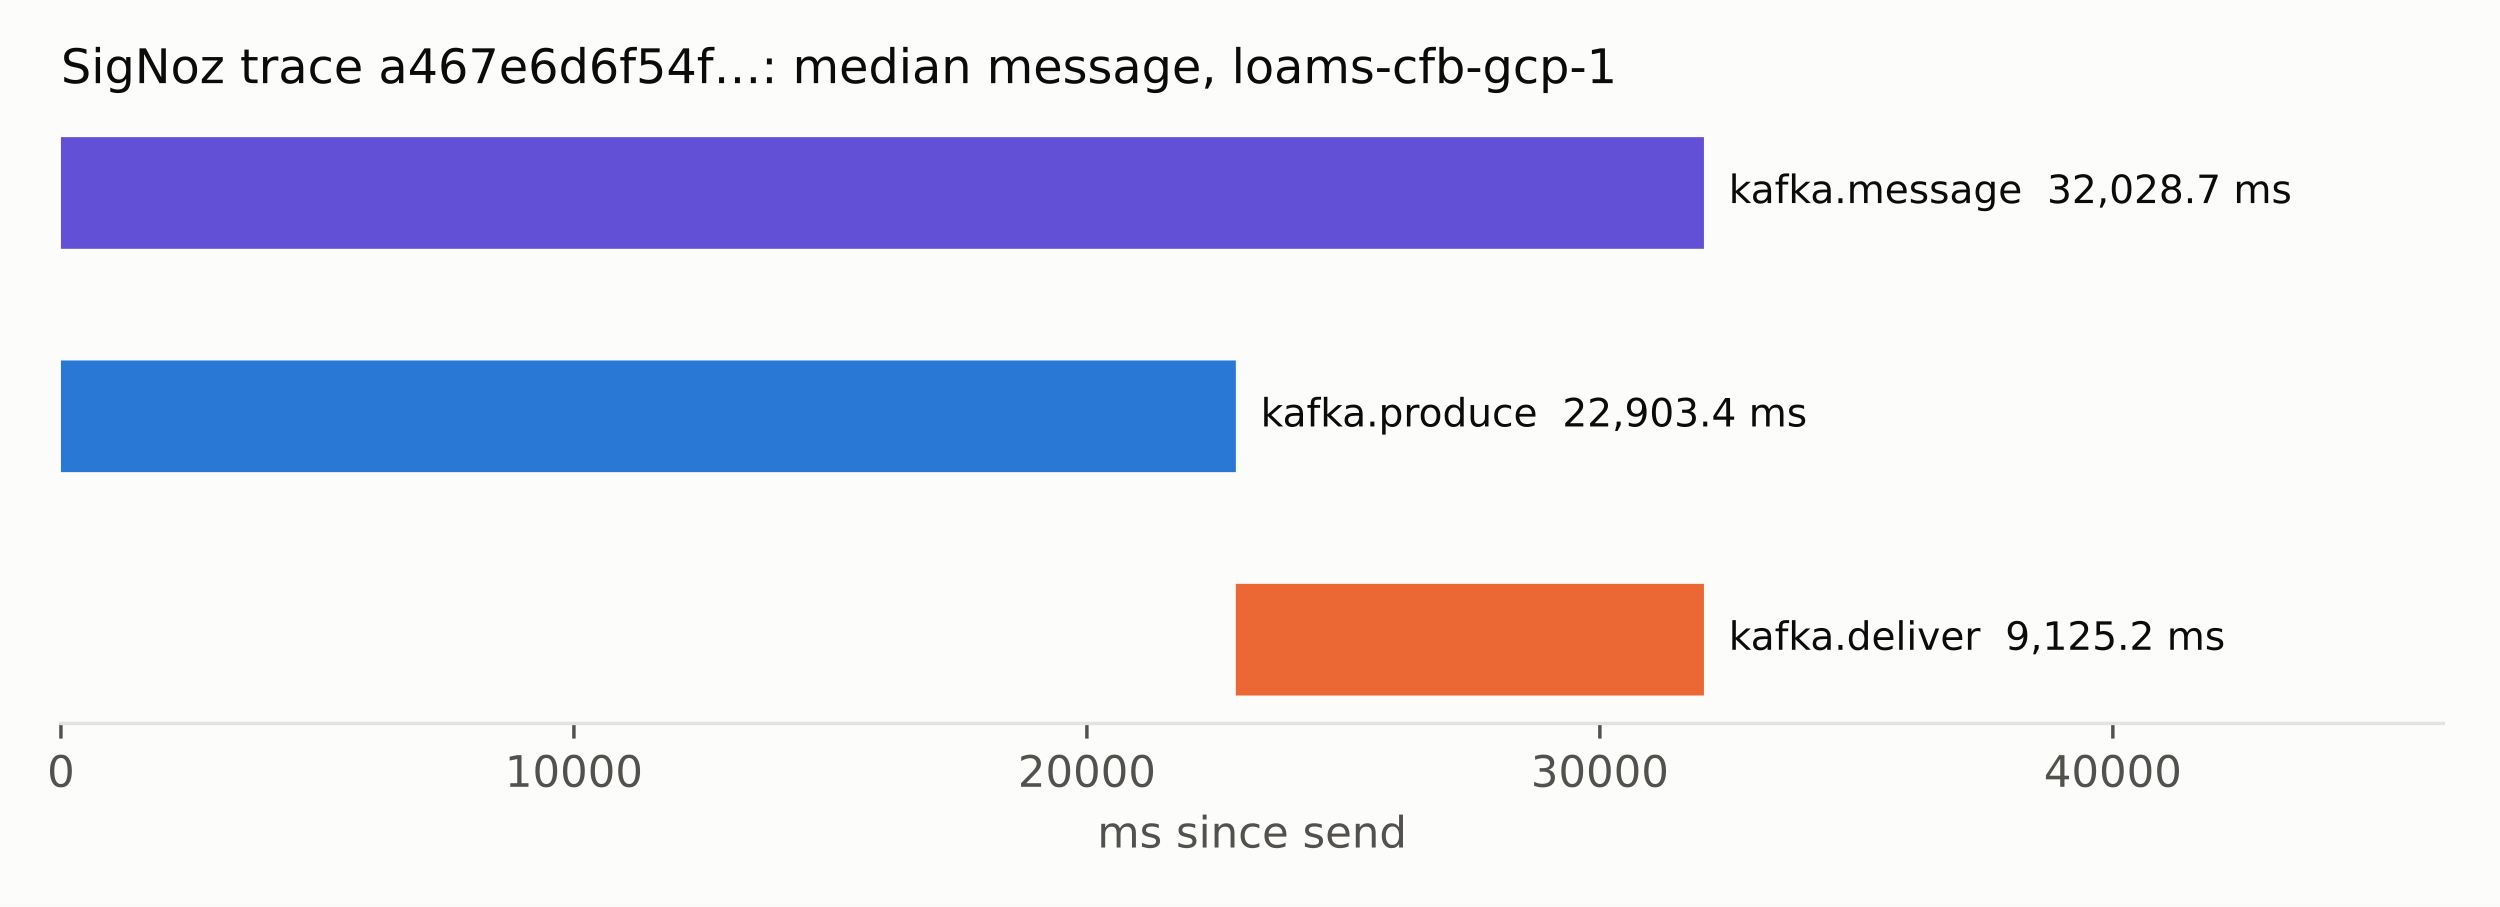
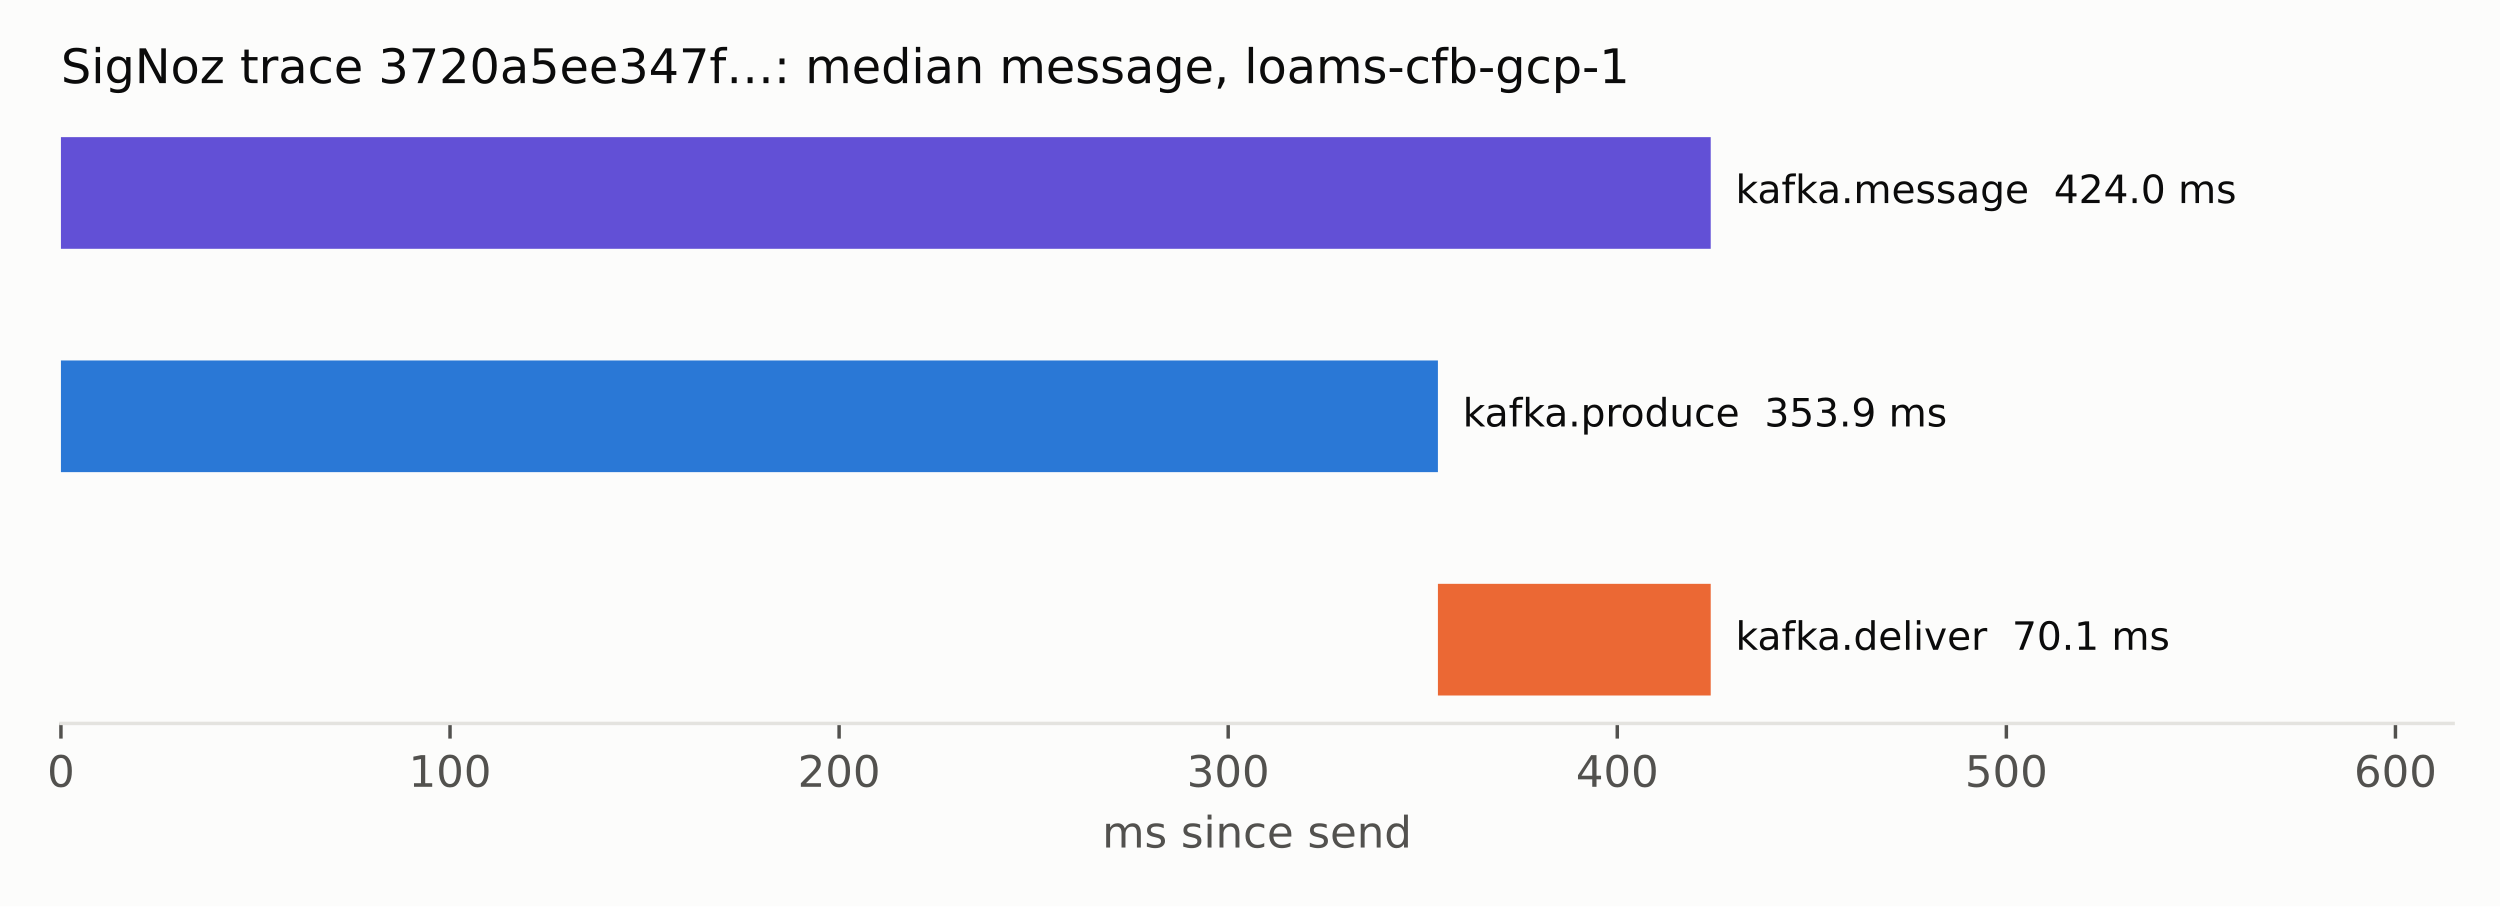
<svg xmlns="http://www.w3.org/2000/svg" xmlns:xlink="http://www.w3.org/1999/xlink" width="576pt" height="208.8pt" viewBox="0 0 576 208.8" version="1.1">
  <defs>
    <style type="text/css">*{stroke-linejoin: round; stroke-linecap: butt}</style>
  </defs>
  <g id="figure_1">
    <g id="patch_1">
      <path d="M 0 208.8  L 576 208.8  L 576 0  L 0 0  z " style="fill: #fcfcfb" />
    </g>
    <g id="axes_1">
      <g id="patch_2">
-         <path d="M 14.04 166.678  L 562.933 166.678  L 562.933 25.157  L 14.04 25.157  z " style="fill: #fcfcfb" />
+         <path d="M 14.04 166.678  L 565.2 166.678  L 565.2 25.157  L 14.04 25.157  z " style="fill: #fcfcfb" />
      </g>
      <g id="patch_3">
-         <path d="M 14.04 31.59  L 392.587 31.59  L 392.587 57.321  L 14.04 57.321  z " clip-path="url(#p94de2d5b02)" style="fill: #6250d6" />
+         <path d="M 14.04 31.59  L 394.15 31.59  L 394.15 57.321  L 14.04 57.321  z " clip-path="url(#p62d4d01c82)" style="fill: #6250d6" />
      </g>
      <g id="patch_4">
-         <path d="M 14.04 83.052  L 284.736 83.052  L 284.736 108.783  L 14.04 108.783  z " clip-path="url(#p94de2d5b02)" style="fill: #2a78d6" />
+         <path d="M 14.04 83.052  L 331.296 83.052  L 331.296 108.783  L 14.04 108.783  z " clip-path="url(#p62d4d01c82)" style="fill: #2a78d6" />
      </g>
      <g id="patch_5">
-         <path d="M 284.736 134.514  L 392.587 134.514  L 392.587 160.245  L 284.736 160.245  z " clip-path="url(#p94de2d5b02)" style="fill: #eb6834" />
+         <path d="M 331.296 134.514  L 394.15 134.514  L 394.15 160.245  L 331.296 160.245  z " clip-path="url(#p62d4d01c82)" style="fill: #eb6834" />
      </g>
      <g id="matplotlib.axis_1">
        <g id="xtick_1">
          <g id="line2d_1">
            <defs>
-               <path id="m3f6b3f7121" d="M 0 0  L 0 3.5  " style="stroke: #52514e; stroke-width: 0.8" />
+               <path id="m4b39ed4bb8" d="M 0 0  L 0 3.5  " style="stroke: #52514e; stroke-width: 0.8" />
            </defs>
            <g>
-               <use xlink:href="#m3f6b3f7121" x="14.04" y="166.678" style="fill: #52514e; stroke: #52514e; stroke-width: 0.8" />
+               <use xlink:href="#m4b39ed4bb8" x="14.04" y="166.678" style="fill: #52514e; stroke: #52514e; stroke-width: 0.8" />
            </g>
          </g>
          <g id="text_1">
            <g style="fill: #52514e" transform="translate(10.85875 181.2753) scale(0.1 -0.1)">
              <defs>
                <path id="DejaVuSans-13" d="M 2034 4250  Q 1547 4250 1301 3770  Q 1056 3291 1056 2328  Q 1056 1369 1301 889  Q 1547 409 2034 409  Q 2525 409 2770 889  Q 3016 1369 3016 2328  Q 3016 3291 2770 3770  Q 2525 4250 2034 4250  z M 2034 4750  Q 2819 4750 3233 4129  Q 3647 3509 3647 2328  Q 3647 1150 3233 529  Q 2819 -91 2034 -91  Q 1250 -91 836 529  Q 422 1150 422 2328  Q 422 3509 836 4129  Q 1250 4750 2034 4750  z " transform="scale(0.015625)" />
              </defs>
              <use xlink:href="#DejaVuSans-13" />
            </g>
          </g>
        </g>
        <g id="xtick_2">
          <g id="line2d_2">
            <g>
-               <use xlink:href="#m3f6b3f7121" x="132.23" y="166.678" style="fill: #52514e; stroke: #52514e; stroke-width: 0.8" />
+               <use xlink:href="#m4b39ed4bb8" x="103.685" y="166.678" style="fill: #52514e; stroke: #52514e; stroke-width: 0.8" />
            </g>
          </g>
          <g id="text_2">
-             <g style="fill: #52514e" transform="translate(116.3238 181.2753) scale(0.1 -0.1)">
+             <g style="fill: #52514e" transform="translate(94.1414 181.2753) scale(0.1 -0.1)">
              <defs>
                <path id="DejaVuSans-14" d="M 794 531  L 1825 531  L 1825 4091  L 703 3866  L 703 4441  L 1819 4666  L 2450 4666  L 2450 531  L 3481 531  L 3481 0  L 794 0  L 794 531  z " transform="scale(0.015625)" />
              </defs>
              <use xlink:href="#DejaVuSans-14" />
              <use xlink:href="#DejaVuSans-13" transform="translate(63.625 0)" />
              <use xlink:href="#DejaVuSans-13" transform="translate(127.25 0)" />
-               <use xlink:href="#DejaVuSans-13" transform="translate(190.875 0)" />
-               <use xlink:href="#DejaVuSans-13" transform="translate(254.5 0)" />
            </g>
          </g>
        </g>
        <g id="xtick_3">
          <g id="line2d_3">
            <g>
-               <use xlink:href="#m3f6b3f7121" x="250.42" y="166.678" style="fill: #52514e; stroke: #52514e; stroke-width: 0.8" />
+               <use xlink:href="#m4b39ed4bb8" x="193.33" y="166.678" style="fill: #52514e; stroke: #52514e; stroke-width: 0.8" />
            </g>
          </g>
          <g id="text_3">
-             <g style="fill: #52514e" transform="translate(234.5139 181.2753) scale(0.1 -0.1)">
+             <g style="fill: #52514e" transform="translate(183.7866 181.2753) scale(0.1 -0.1)">
              <defs>
                <path id="DejaVuSans-15" d="M 1228 531  L 3431 531  L 3431 0  L 469 0  L 469 531  Q 828 903 1448 1529  Q 2069 2156 2228 2338  Q 2531 2678 2651 2914  Q 2772 3150 2772 3378  Q 2772 3750 2511 3984  Q 2250 4219 1831 4219  Q 1534 4219 1204 4116  Q 875 4013 500 3803  L 500 4441  Q 881 4594 1212 4672  Q 1544 4750 1819 4750  Q 2544 4750 2975 4387  Q 3406 4025 3406 3419  Q 3406 3131 3298 2873  Q 3191 2616 2906 2266  Q 2828 2175 2409 1742  Q 1991 1309 1228 531  z " transform="scale(0.015625)" />
              </defs>
              <use xlink:href="#DejaVuSans-15" />
              <use xlink:href="#DejaVuSans-13" transform="translate(63.625 0)" />
              <use xlink:href="#DejaVuSans-13" transform="translate(127.25 0)" />
-               <use xlink:href="#DejaVuSans-13" transform="translate(190.875 0)" />
-               <use xlink:href="#DejaVuSans-13" transform="translate(254.5 0)" />
            </g>
          </g>
        </g>
        <g id="xtick_4">
          <g id="line2d_4">
            <g>
-               <use xlink:href="#m3f6b3f7121" x="368.61" y="166.678" style="fill: #52514e; stroke: #52514e; stroke-width: 0.8" />
+               <use xlink:href="#m4b39ed4bb8" x="282.975" y="166.678" style="fill: #52514e; stroke: #52514e; stroke-width: 0.8" />
            </g>
          </g>
          <g id="text_4">
-             <g style="fill: #52514e" transform="translate(352.7039 181.2753) scale(0.1 -0.1)">
+             <g style="fill: #52514e" transform="translate(273.4317 181.2753) scale(0.1 -0.1)">
              <defs>
                <path id="DejaVuSans-16" d="M 2597 2516  Q 3050 2419 3304 2112  Q 3559 1806 3559 1356  Q 3559 666 3084 287  Q 2609 -91 1734 -91  Q 1441 -91 1130 -33  Q 819 25 488 141  L 488 750  Q 750 597 1062 519  Q 1375 441 1716 441  Q 2309 441 2620 675  Q 2931 909 2931 1356  Q 2931 1769 2642 2001  Q 2353 2234 1838 2234  L 1294 2234  L 1294 2753  L 1863 2753  Q 2328 2753 2575 2939  Q 2822 3125 2822 3475  Q 2822 3834 2567 4026  Q 2313 4219 1838 4219  Q 1578 4219 1281 4162  Q 984 4106 628 3988  L 628 4550  Q 988 4650 1302 4700  Q 1616 4750 1894 4750  Q 2613 4750 3031 4423  Q 3450 4097 3450 3541  Q 3450 3153 3228 2886  Q 3006 2619 2597 2516  z " transform="scale(0.015625)" />
              </defs>
              <use xlink:href="#DejaVuSans-16" />
              <use xlink:href="#DejaVuSans-13" transform="translate(63.625 0)" />
              <use xlink:href="#DejaVuSans-13" transform="translate(127.25 0)" />
-               <use xlink:href="#DejaVuSans-13" transform="translate(190.875 0)" />
-               <use xlink:href="#DejaVuSans-13" transform="translate(254.5 0)" />
            </g>
          </g>
        </g>
        <g id="xtick_5">
          <g id="line2d_5">
            <g>
-               <use xlink:href="#m3f6b3f7121" x="486.8" y="166.678" style="fill: #52514e; stroke: #52514e; stroke-width: 0.8" />
+               <use xlink:href="#m4b39ed4bb8" x="372.621" y="166.678" style="fill: #52514e; stroke: #52514e; stroke-width: 0.8" />
            </g>
          </g>
          <g id="text_5">
-             <g style="fill: #52514e" transform="translate(470.894 181.2753) scale(0.1 -0.1)">
+             <g style="fill: #52514e" transform="translate(363.0769 181.2753) scale(0.1 -0.1)">
              <defs>
                <path id="DejaVuSans-17" d="M 2419 4116  L 825 1625  L 2419 1625  L 2419 4116  z M 2253 4666  L 3047 4666  L 3047 1625  L 3713 1625  L 3713 1100  L 3047 1100  L 3047 0  L 2419 0  L 2419 1100  L 313 1100  L 313 1709  L 2253 4666  z " transform="scale(0.015625)" />
              </defs>
              <use xlink:href="#DejaVuSans-17" />
              <use xlink:href="#DejaVuSans-13" transform="translate(63.625 0)" />
              <use xlink:href="#DejaVuSans-13" transform="translate(127.25 0)" />
-               <use xlink:href="#DejaVuSans-13" transform="translate(190.875 0)" />
-               <use xlink:href="#DejaVuSans-13" transform="translate(254.5 0)" />
-             </g>
-           </g>
-         </g>
-         <g id="text_6">
-           <g style="fill: #52514e" transform="translate(252.8208 195.2761) scale(0.1 -0.1)">
+             </g>
+           </g>
+         </g>
+         <g id="xtick_6">
+           <g id="line2d_6">
+             <g>
+               <use xlink:href="#m4b39ed4bb8" x="462.266" y="166.678" style="fill: #52514e; stroke: #52514e; stroke-width: 0.8" />
+             </g>
+           </g>
+           <g id="text_6">
+             <g style="fill: #52514e" transform="translate(452.722 181.2753) scale(0.1 -0.1)">
+               <defs>
+                 <path id="DejaVuSans-18" d="M 691 4666  L 3169 4666  L 3169 4134  L 1269 4134  L 1269 2991  Q 1406 3038 1543 3061  Q 1681 3084 1819 3084  Q 2600 3084 3056 2656  Q 3513 2228 3513 1497  Q 3513 744 3044 326  Q 2575 -91 1722 -91  Q 1428 -91 1123 -41  Q 819 9 494 109  L 494 744  Q 775 591 1075 516  Q 1375 441 1709 441  Q 2250 441 2565 725  Q 2881 1009 2881 1497  Q 2881 1984 2565 2268  Q 2250 2553 1709 2553  Q 1456 2553 1204 2497  Q 953 2441 691 2322  L 691 4666  z " transform="scale(0.015625)" />
+               </defs>
+               <use xlink:href="#DejaVuSans-18" />
+               <use xlink:href="#DejaVuSans-13" transform="translate(63.625 0)" />
+               <use xlink:href="#DejaVuSans-13" transform="translate(127.25 0)" />
+             </g>
+           </g>
+         </g>
+         <g id="xtick_7">
+           <g id="line2d_7">
+             <g>
+               <use xlink:href="#m4b39ed4bb8" x="551.911" y="166.678" style="fill: #52514e; stroke: #52514e; stroke-width: 0.8" />
+             </g>
+           </g>
+           <g id="text_7">
+             <g style="fill: #52514e" transform="translate(542.3672 181.2753) scale(0.1 -0.1)">
+               <defs>
+                 <path id="DejaVuSans-19" d="M 2113 2584  Q 1688 2584 1439 2293  Q 1191 2003 1191 1497  Q 1191 994 1439 701  Q 1688 409 2113 409  Q 2538 409 2786 701  Q 3034 994 3034 1497  Q 3034 2003 2786 2293  Q 2538 2584 2113 2584  z M 3366 4563  L 3366 3988  Q 3128 4100 2886 4159  Q 2644 4219 2406 4219  Q 1781 4219 1451 3797  Q 1122 3375 1075 2522  Q 1259 2794 1537 2939  Q 1816 3084 2150 3084  Q 2853 3084 3261 2657  Q 3669 2231 3669 1497  Q 3669 778 3244 343  Q 2819 -91 2113 -91  Q 1303 -91 875 529  Q 447 1150 447 2328  Q 447 3434 972 4092  Q 1497 4750 2381 4750  Q 2619 4750 2861 4703  Q 3103 4656 3366 4563  z " transform="scale(0.015625)" />
+               </defs>
+               <use xlink:href="#DejaVuSans-19" />
+               <use xlink:href="#DejaVuSans-13" transform="translate(63.625 0)" />
+               <use xlink:href="#DejaVuSans-13" transform="translate(127.25 0)" />
+             </g>
+           </g>
+         </g>
+         <g id="text_8">
+           <g style="fill: #52514e" transform="translate(253.9544 195.2761) scale(0.1 -0.1)">
            <defs>
              <path id="DejaVuSans-50" d="M 3328 2828  Q 3544 3216 3844 3400  Q 4144 3584 4550 3584  Q 5097 3584 5394 3201  Q 5691 2819 5691 2113  L 5691 0  L 5113 0  L 5113 2094  Q 5113 2597 4934 2840  Q 4756 3084 4391 3084  Q 3944 3084 3684 2787  Q 3425 2491 3425 1978  L 3425 0  L 2847 0  L 2847 2094  Q 2847 2600 2669 2842  Q 2491 3084 2119 3084  Q 1678 3084 1418 2786  Q 1159 2488 1159 1978  L 1159 0  L 581 0  L 581 3500  L 1159 3500  L 1159 2956  Q 1356 3278 1631 3431  Q 1906 3584 2284 3584  Q 2666 3584 2933 3390  Q 3200 3197 3328 2828  z " transform="scale(0.015625)" />
              <path id="DejaVuSans-56" d="M 2834 3397  L 2834 2853  Q 2591 2978 2328 3040  Q 2066 3103 1784 3103  Q 1356 3103 1142 2972  Q 928 2841 928 2578  Q 928 2378 1081 2264  Q 1234 2150 1697 2047  L 1894 2003  Q 2506 1872 2764 1633  Q 3022 1394 3022 966  Q 3022 478 2636 193  Q 2250 -91 1575 -91  Q 1294 -91 989 -36  Q 684 19 347 128  L 347 722  Q 666 556 975 473  Q 1284 391 1588 391  Q 1994 391 2212 530  Q 2431 669 2431 922  Q 2431 1156 2273 1281  Q 2116 1406 1581 1522  L 1381 1569  Q 847 1681 609 1914  Q 372 2147 372 2553  Q 372 3047 722 3315  Q 1072 3584 1716 3584  Q 2034 3584 2315 3537  Q 2597 3491 2834 3397  z " transform="scale(0.015625)" />
              <path id="DejaVuSans-3" transform="scale(0.015625)" />
              <path id="DejaVuSans-4c" d="M 603 3500  L 1178 3500  L 1178 0  L 603 0  L 603 3500  z M 603 4863  L 1178 4863  L 1178 4134  L 603 4134  L 603 4863  z " transform="scale(0.015625)" />
              <path id="DejaVuSans-51" d="M 3513 2113  L 3513 0  L 2938 0  L 2938 2094  Q 2938 2591 2744 2837  Q 2550 3084 2163 3084  Q 1697 3084 1428 2787  Q 1159 2491 1159 1978  L 1159 0  L 581 0  L 581 3500  L 1159 3500  L 1159 2956  Q 1366 3272 1645 3428  Q 1925 3584 2291 3584  Q 2894 3584 3203 3211  Q 3513 2838 3513 2113  z " transform="scale(0.015625)" />
              <path id="DejaVuSans-46" d="M 3122 3366  L 3122 2828  Q 2878 2963 2633 3030  Q 2388 3097 2138 3097  Q 1578 3097 1268 2742  Q 959 2388 959 1747  Q 959 1106 1268 751  Q 1578 397 2138 397  Q 2388 397 2633 464  Q 2878 531 3122 666  L 3122 134  Q 2881 22 2623 -34  Q 2366 -91 2075 -91  Q 1284 -91 818 406  Q 353 903 353 1747  Q 353 2603 823 3093  Q 1294 3584 2113 3584  Q 2378 3584 2631 3529  Q 2884 3475 3122 3366  z " transform="scale(0.015625)" />
              <path id="DejaVuSans-48" d="M 3597 1894  L 3597 1613  L 953 1613  Q 991 1019 1311 708  Q 1631 397 2203 397  Q 2534 397 2845 478  Q 3156 559 3463 722  L 3463 178  Q 3153 47 2828 -22  Q 2503 -91 2169 -91  Q 1331 -91 842 396  Q 353 884 353 1716  Q 353 2575 817 3079  Q 1281 3584 2069 3584  Q 2775 3584 3186 3129  Q 3597 2675 3597 1894  z M 3022 2063  Q 3016 2534 2758 2815  Q 2500 3097 2075 3097  Q 1594 3097 1305 2825  Q 1016 2553 972 2059  L 3022 2063  z " transform="scale(0.015625)" />
              <path id="DejaVuSans-47" d="M 2906 2969  L 2906 4863  L 3481 4863  L 3481 0  L 2906 0  L 2906 525  Q 2725 213 2448 61  Q 2172 -91 1784 -91  Q 1150 -91 751 415  Q 353 922 353 1747  Q 353 2572 751 3078  Q 1150 3584 1784 3584  Q 2172 3584 2448 3432  Q 2725 3281 2906 2969  z M 947 1747  Q 947 1113 1208 752  Q 1469 391 1925 391  Q 2381 391 2643 752  Q 2906 1113 2906 1747  Q 2906 2381 2643 2742  Q 2381 3103 1925 3103  Q 1469 3103 1208 2742  Q 947 2381 947 1747  z " transform="scale(0.015625)" />
            </defs>
            <use xlink:href="#DejaVuSans-50" />
            <use xlink:href="#DejaVuSans-56" transform="translate(97.40625 0)" />
            <use xlink:href="#DejaVuSans-3" transform="translate(149.5 0)" />
            <use xlink:href="#DejaVuSans-56" transform="translate(181.2812 0)" />
            <use xlink:href="#DejaVuSans-4c" transform="translate(233.375 0)" />
            <use xlink:href="#DejaVuSans-51" transform="translate(261.1562 0)" />
            <use xlink:href="#DejaVuSans-46" transform="translate(324.5312 0)" />
            <use xlink:href="#DejaVuSans-48" transform="translate(379.5156 0)" />
            <use xlink:href="#DejaVuSans-3" transform="translate(441.0469 0)" />
            <use xlink:href="#DejaVuSans-56" transform="translate(472.8281 0)" />
            <use xlink:href="#DejaVuSans-48" transform="translate(524.9219 0)" />
            <use xlink:href="#DejaVuSans-51" transform="translate(586.4531 0)" />
            <use xlink:href="#DejaVuSans-47" transform="translate(649.8281 0)" />
          </g>
        </g>
      </g>
      <g id="matplotlib.axis_2" />
      <g id="patch_6">
-         <path d="M 14.04 166.678  L 562.933 166.678  " style="fill: none; stroke: #e4e3df; stroke-width: 0.8; stroke-linejoin: miter; stroke-linecap: square" />
-       </g>
-       <g id="text_7">
-         <g style="fill: #0b0b0b" transform="translate(392.5868 46.79388) scale(0.09 -0.09)">
+         <path d="M 14.04 166.678  L 565.2 166.678  " style="fill: none; stroke: #e4e3df; stroke-width: 0.8; stroke-linejoin: miter; stroke-linecap: square" />
+       </g>
+       <g id="text_9">
+         <g style="fill: #0b0b0b" transform="translate(394.1503 46.79388) scale(0.09 -0.09)">
          <defs>
            <path id="DejaVuSans-4e" d="M 581 4863  L 1159 4863  L 1159 1991  L 2875 3500  L 3609 3500  L 1753 1863  L 3688 0  L 2938 0  L 1159 1709  L 1159 0  L 581 0  L 581 4863  z " transform="scale(0.015625)" />
            <path id="DejaVuSans-44" d="M 2194 1759  Q 1497 1759 1228 1600  Q 959 1441 959 1056  Q 959 750 1161 570  Q 1363 391 1709 391  Q 2188 391 2477 730  Q 2766 1069 2766 1631  L 2766 1759  L 2194 1759  z M 3341 1997  L 3341 0  L 2766 0  L 2766 531  Q 2569 213 2275 61  Q 1981 -91 1556 -91  Q 1019 -91 701 211  Q 384 513 384 1019  Q 384 1609 779 1909  Q 1175 2209 1959 2209  L 2766 2209  L 2766 2266  Q 2766 2663 2505 2880  Q 2244 3097 1772 3097  Q 1472 3097 1187 3025  Q 903 2953 641 2809  L 641 3341  Q 956 3463 1253 3523  Q 1550 3584 1831 3584  Q 2591 3584 2966 3190  Q 3341 2797 3341 1997  z " transform="scale(0.015625)" />
            <path id="DejaVuSans-49" d="M 2375 4863  L 2375 4384  L 1825 4384  Q 1516 4384 1395 4259  Q 1275 4134 1275 3809  L 1275 3500  L 2222 3500  L 2222 3053  L 1275 3053  L 1275 0  L 697 0  L 697 3053  L 147 3053  L 147 3500  L 697 3500  L 697 3744  Q 697 4328 969 4595  Q 1241 4863 1831 4863  L 2375 4863  z " transform="scale(0.015625)" />
            <path id="DejaVuSans-11" d="M 684 794  L 1344 794  L 1344 0  L 684 0  L 684 794  z " transform="scale(0.015625)" />
            <path id="DejaVuSans-4a" d="M 2906 1791  Q 2906 2416 2648 2759  Q 2391 3103 1925 3103  Q 1463 3103 1205 2759  Q 947 2416 947 1791  Q 947 1169 1205 825  Q 1463 481 1925 481  Q 2391 481 2648 825  Q 2906 1169 2906 1791  z M 3481 434  Q 3481 -459 3084 -895  Q 2688 -1331 1869 -1331  Q 1566 -1331 1297 -1286  Q 1028 -1241 775 -1147  L 775 -588  Q 1028 -725 1275 -790  Q 1522 -856 1778 -856  Q 2344 -856 2625 -561  Q 2906 -266 2906 331  L 2906 616  Q 2728 306 2450 153  Q 2172 0 1784 0  Q 1141 0 747 490  Q 353 981 353 1791  Q 353 2603 747 3093  Q 1141 3584 1784 3584  Q 2172 3584 2450 3431  Q 2728 3278 2906 2969  L 2906 3500  L 3481 3500  L 3481 434  z " transform="scale(0.015625)" />
-             <path id="DejaVuSans-f" d="M 750 794  L 1409 794  L 1409 256  L 897 -744  L 494 -744  L 750 256  L 750 794  z " transform="scale(0.015625)" />
-             <path id="DejaVuSans-1b" d="M 2034 2216  Q 1584 2216 1326 1975  Q 1069 1734 1069 1313  Q 1069 891 1326 650  Q 1584 409 2034 409  Q 2484 409 2743 651  Q 3003 894 3003 1313  Q 3003 1734 2745 1975  Q 2488 2216 2034 2216  z M 1403 2484  Q 997 2584 770 2862  Q 544 3141 544 3541  Q 544 4100 942 4425  Q 1341 4750 2034 4750  Q 2731 4750 3128 4425  Q 3525 4100 3525 3541  Q 3525 3141 3298 2862  Q 3072 2584 2669 2484  Q 3125 2378 3379 2068  Q 3634 1759 3634 1313  Q 3634 634 3220 271  Q 2806 -91 2034 -91  Q 1263 -91 848 271  Q 434 634 434 1313  Q 434 1759 690 2068  Q 947 2378 1403 2484  z M 1172 3481  Q 1172 3119 1398 2916  Q 1625 2713 2034 2713  Q 2441 2713 2670 2916  Q 2900 3119 2900 3481  Q 2900 3844 2670 4047  Q 2441 4250 2034 4250  Q 1625 4250 1398 4047  Q 1172 3844 1172 3481  z " transform="scale(0.015625)" />
-             <path id="DejaVuSans-1a" d="M 525 4666  L 3525 4666  L 3525 4397  L 1831 0  L 1172 0  L 2766 4134  L 525 4134  L 525 4666  z " transform="scale(0.015625)" />
          </defs>
          <use xlink:href="#DejaVuSans-3" />
          <use xlink:href="#DejaVuSans-3" transform="translate(31.78125 0)" />
          <use xlink:href="#DejaVuSans-4e" transform="translate(63.5625 0)" />
          <use xlink:href="#DejaVuSans-44" transform="translate(119.7188 0)" />
          <use xlink:href="#DejaVuSans-49" transform="translate(181 0)" />
          <use xlink:href="#DejaVuSans-4e" transform="translate(216.2031 0)" />
          <use xlink:href="#DejaVuSans-44" transform="translate(272.3594 0)" />
          <use xlink:href="#DejaVuSans-11" transform="translate(333.6406 0)" />
          <use xlink:href="#DejaVuSans-50" transform="translate(365.4219 0)" />
          <use xlink:href="#DejaVuSans-48" transform="translate(462.8281 0)" />
          <use xlink:href="#DejaVuSans-56" transform="translate(524.3594 0)" />
          <use xlink:href="#DejaVuSans-56" transform="translate(576.4531 0)" />
          <use xlink:href="#DejaVuSans-44" transform="translate(628.5469 0)" />
          <use xlink:href="#DejaVuSans-4a" transform="translate(689.8281 0)" />
          <use xlink:href="#DejaVuSans-48" transform="translate(753.3125 0)" />
          <use xlink:href="#DejaVuSans-3" transform="translate(814.8438 0)" />
          <use xlink:href="#DejaVuSans-3" transform="translate(846.625 0)" />
-           <use xlink:href="#DejaVuSans-16" transform="translate(878.4062 0)" />
+           <use xlink:href="#DejaVuSans-17" transform="translate(878.4062 0)" />
          <use xlink:href="#DejaVuSans-15" transform="translate(942.0312 0)" />
-           <use xlink:href="#DejaVuSans-f" transform="translate(1005.656 0)" />
-           <use xlink:href="#DejaVuSans-13" transform="translate(1037.438 0)" />
-           <use xlink:href="#DejaVuSans-15" transform="translate(1101.062 0)" />
-           <use xlink:href="#DejaVuSans-1b" transform="translate(1164.688 0)" />
-           <use xlink:href="#DejaVuSans-11" transform="translate(1228.312 0)" />
-           <use xlink:href="#DejaVuSans-1a" transform="translate(1260.094 0)" />
-           <use xlink:href="#DejaVuSans-3" transform="translate(1323.719 0)" />
-           <use xlink:href="#DejaVuSans-50" transform="translate(1355.5 0)" />
-           <use xlink:href="#DejaVuSans-56" transform="translate(1452.906 0)" />
-         </g>
-       </g>
-       <g id="text_8">
-         <g style="fill: #0b0b0b" transform="translate(284.7355 98.25578) scale(0.09 -0.09)">
+           <use xlink:href="#DejaVuSans-17" transform="translate(1005.656 0)" />
+           <use xlink:href="#DejaVuSans-11" transform="translate(1069.281 0)" />
+           <use xlink:href="#DejaVuSans-13" transform="translate(1101.062 0)" />
+           <use xlink:href="#DejaVuSans-3" transform="translate(1164.688 0)" />
+           <use xlink:href="#DejaVuSans-50" transform="translate(1196.469 0)" />
+           <use xlink:href="#DejaVuSans-56" transform="translate(1293.875 0)" />
+         </g>
+       </g>
+       <g id="text_10">
+         <g style="fill: #0b0b0b" transform="translate(331.2956 98.25578) scale(0.09 -0.09)">
          <defs>
            <path id="DejaVuSans-53" d="M 1159 525  L 1159 -1331  L 581 -1331  L 581 3500  L 1159 3500  L 1159 2969  Q 1341 3281 1617 3432  Q 1894 3584 2278 3584  Q 2916 3584 3314 3078  Q 3713 2572 3713 1747  Q 3713 922 3314 415  Q 2916 -91 2278 -91  Q 1894 -91 1617 61  Q 1341 213 1159 525  z M 3116 1747  Q 3116 2381 2855 2742  Q 2594 3103 2138 3103  Q 1681 3103 1420 2742  Q 1159 2381 1159 1747  Q 1159 1113 1420 752  Q 1681 391 2138 391  Q 2594 391 2855 752  Q 3116 1113 3116 1747  z " transform="scale(0.015625)" />
            <path id="DejaVuSans-55" d="M 2631 2963  Q 2534 3019 2420 3045  Q 2306 3072 2169 3072  Q 1681 3072 1420 2755  Q 1159 2438 1159 1844  L 1159 0  L 581 0  L 581 3500  L 1159 3500  L 1159 2956  Q 1341 3275 1631 3429  Q 1922 3584 2338 3584  Q 2397 3584 2469 3576  Q 2541 3569 2628 3553  L 2631 2963  z " transform="scale(0.015625)" />
            <path id="DejaVuSans-52" d="M 1959 3097  Q 1497 3097 1228 2736  Q 959 2375 959 1747  Q 959 1119 1226 758  Q 1494 397 1959 397  Q 2419 397 2687 759  Q 2956 1122 2956 1747  Q 2956 2369 2687 2733  Q 2419 3097 1959 3097  z M 1959 3584  Q 2709 3584 3137 3096  Q 3566 2609 3566 1747  Q 3566 888 3137 398  Q 2709 -91 1959 -91  Q 1206 -91 779 398  Q 353 888 353 1747  Q 353 2609 779 3096  Q 1206 3584 1959 3584  z " transform="scale(0.015625)" />
            <path id="DejaVuSans-58" d="M 544 1381  L 544 3500  L 1119 3500  L 1119 1403  Q 1119 906 1312 657  Q 1506 409 1894 409  Q 2359 409 2629 706  Q 2900 1003 2900 1516  L 2900 3500  L 3475 3500  L 3475 0  L 2900 0  L 2900 538  Q 2691 219 2414 64  Q 2138 -91 1772 -91  Q 1169 -91 856 284  Q 544 659 544 1381  z M 1991 3584  L 1991 3584  z " transform="scale(0.015625)" />
            <path id="DejaVuSans-1c" d="M 703 97  L 703 672  Q 941 559 1184 500  Q 1428 441 1663 441  Q 2288 441 2617 861  Q 2947 1281 2994 2138  Q 2813 1869 2534 1725  Q 2256 1581 1919 1581  Q 1219 1581 811 2004  Q 403 2428 403 3163  Q 403 3881 828 4315  Q 1253 4750 1959 4750  Q 2769 4750 3195 4129  Q 3622 3509 3622 2328  Q 3622 1225 3098 567  Q 2575 -91 1691 -91  Q 1453 -91 1209 -44  Q 966 3 703 97  z M 1959 2075  Q 2384 2075 2632 2365  Q 2881 2656 2881 3163  Q 2881 3666 2632 3958  Q 2384 4250 1959 4250  Q 1534 4250 1286 3958  Q 1038 3666 1038 3163  Q 1038 2656 1286 2365  Q 1534 2075 1959 2075  z " transform="scale(0.015625)" />
          </defs>
          <use xlink:href="#DejaVuSans-3" />
          <use xlink:href="#DejaVuSans-3" transform="translate(31.78125 0)" />
          <use xlink:href="#DejaVuSans-4e" transform="translate(63.5625 0)" />
          <use xlink:href="#DejaVuSans-44" transform="translate(119.7188 0)" />
          <use xlink:href="#DejaVuSans-49" transform="translate(181 0)" />
          <use xlink:href="#DejaVuSans-4e" transform="translate(216.2031 0)" />
          <use xlink:href="#DejaVuSans-44" transform="translate(272.3594 0)" />
          <use xlink:href="#DejaVuSans-11" transform="translate(333.6406 0)" />
          <use xlink:href="#DejaVuSans-53" transform="translate(365.4219 0)" />
          <use xlink:href="#DejaVuSans-55" transform="translate(428.9062 0)" />
          <use xlink:href="#DejaVuSans-52" transform="translate(467.8125 0)" />
          <use xlink:href="#DejaVuSans-47" transform="translate(529 0)" />
          <use xlink:href="#DejaVuSans-58" transform="translate(592.4844 0)" />
          <use xlink:href="#DejaVuSans-46" transform="translate(655.8594 0)" />
          <use xlink:href="#DejaVuSans-48" transform="translate(710.8438 0)" />
          <use xlink:href="#DejaVuSans-3" transform="translate(772.375 0)" />
          <use xlink:href="#DejaVuSans-3" transform="translate(804.1562 0)" />
-           <use xlink:href="#DejaVuSans-15" transform="translate(835.9375 0)" />
-           <use xlink:href="#DejaVuSans-15" transform="translate(899.5625 0)" />
-           <use xlink:href="#DejaVuSans-f" transform="translate(963.1875 0)" />
-           <use xlink:href="#DejaVuSans-1c" transform="translate(994.9688 0)" />
-           <use xlink:href="#DejaVuSans-13" transform="translate(1058.594 0)" />
-           <use xlink:href="#DejaVuSans-16" transform="translate(1122.219 0)" />
-           <use xlink:href="#DejaVuSans-11" transform="translate(1185.844 0)" />
-           <use xlink:href="#DejaVuSans-17" transform="translate(1217.625 0)" />
-           <use xlink:href="#DejaVuSans-3" transform="translate(1281.25 0)" />
-           <use xlink:href="#DejaVuSans-50" transform="translate(1313.031 0)" />
-           <use xlink:href="#DejaVuSans-56" transform="translate(1410.438 0)" />
-         </g>
-       </g>
-       <g id="text_9">
-         <g style="fill: #0b0b0b" transform="translate(392.5868 149.7177) scale(0.09 -0.09)">
+           <use xlink:href="#DejaVuSans-16" transform="translate(835.9375 0)" />
+           <use xlink:href="#DejaVuSans-18" transform="translate(899.5625 0)" />
+           <use xlink:href="#DejaVuSans-16" transform="translate(963.1875 0)" />
+           <use xlink:href="#DejaVuSans-11" transform="translate(1026.812 0)" />
+           <use xlink:href="#DejaVuSans-1c" transform="translate(1058.594 0)" />
+           <use xlink:href="#DejaVuSans-3" transform="translate(1122.219 0)" />
+           <use xlink:href="#DejaVuSans-50" transform="translate(1154 0)" />
+           <use xlink:href="#DejaVuSans-56" transform="translate(1251.406 0)" />
+         </g>
+       </g>
+       <g id="text_11">
+         <g style="fill: #0b0b0b" transform="translate(394.1503 149.7177) scale(0.09 -0.09)">
          <defs>
            <path id="DejaVuSans-4f" d="M 603 4863  L 1178 4863  L 1178 0  L 603 0  L 603 4863  z " transform="scale(0.015625)" />
            <path id="DejaVuSans-59" d="M 191 3500  L 800 3500  L 1894 563  L 2988 3500  L 3597 3500  L 2284 0  L 1503 0  L 191 3500  z " transform="scale(0.015625)" />
-             <path id="DejaVuSans-18" d="M 691 4666  L 3169 4666  L 3169 4134  L 1269 4134  L 1269 2991  Q 1406 3038 1543 3061  Q 1681 3084 1819 3084  Q 2600 3084 3056 2656  Q 3513 2228 3513 1497  Q 3513 744 3044 326  Q 2575 -91 1722 -91  Q 1428 -91 1123 -41  Q 819 9 494 109  L 494 744  Q 775 591 1075 516  Q 1375 441 1709 441  Q 2250 441 2565 725  Q 2881 1009 2881 1497  Q 2881 1984 2565 2268  Q 2250 2553 1709 2553  Q 1456 2553 1204 2497  Q 953 2441 691 2322  L 691 4666  z " transform="scale(0.015625)" />
+             <path id="DejaVuSans-1a" d="M 525 4666  L 3525 4666  L 3525 4397  L 1831 0  L 1172 0  L 2766 4134  L 525 4134  L 525 4666  z " transform="scale(0.015625)" />
          </defs>
          <use xlink:href="#DejaVuSans-3" />
          <use xlink:href="#DejaVuSans-3" transform="translate(31.78125 0)" />
          <use xlink:href="#DejaVuSans-4e" transform="translate(63.5625 0)" />
          <use xlink:href="#DejaVuSans-44" transform="translate(119.7188 0)" />
          <use xlink:href="#DejaVuSans-49" transform="translate(181 0)" />
          <use xlink:href="#DejaVuSans-4e" transform="translate(216.2031 0)" />
          <use xlink:href="#DejaVuSans-44" transform="translate(272.3594 0)" />
          <use xlink:href="#DejaVuSans-11" transform="translate(333.6406 0)" />
          <use xlink:href="#DejaVuSans-47" transform="translate(365.4219 0)" />
          <use xlink:href="#DejaVuSans-48" transform="translate(428.9062 0)" />
          <use xlink:href="#DejaVuSans-4f" transform="translate(490.4375 0)" />
          <use xlink:href="#DejaVuSans-4c" transform="translate(518.2188 0)" />
          <use xlink:href="#DejaVuSans-59" transform="translate(546 0)" />
          <use xlink:href="#DejaVuSans-48" transform="translate(605.1875 0)" />
          <use xlink:href="#DejaVuSans-55" transform="translate(666.7188 0)" />
          <use xlink:href="#DejaVuSans-3" transform="translate(707.8281 0)" />
          <use xlink:href="#DejaVuSans-3" transform="translate(739.6094 0)" />
-           <use xlink:href="#DejaVuSans-1c" transform="translate(771.3906 0)" />
-           <use xlink:href="#DejaVuSans-f" transform="translate(835.0156 0)" />
-           <use xlink:href="#DejaVuSans-14" transform="translate(866.7969 0)" />
-           <use xlink:href="#DejaVuSans-15" transform="translate(930.4219 0)" />
-           <use xlink:href="#DejaVuSans-18" transform="translate(994.0469 0)" />
-           <use xlink:href="#DejaVuSans-11" transform="translate(1057.672 0)" />
-           <use xlink:href="#DejaVuSans-15" transform="translate(1089.453 0)" />
-           <use xlink:href="#DejaVuSans-3" transform="translate(1153.078 0)" />
-           <use xlink:href="#DejaVuSans-50" transform="translate(1184.859 0)" />
-           <use xlink:href="#DejaVuSans-56" transform="translate(1282.266 0)" />
-         </g>
-       </g>
-       <g id="text_10">
+           <use xlink:href="#DejaVuSans-1a" transform="translate(771.3906 0)" />
+           <use xlink:href="#DejaVuSans-13" transform="translate(835.0156 0)" />
+           <use xlink:href="#DejaVuSans-11" transform="translate(898.6406 0)" />
+           <use xlink:href="#DejaVuSans-14" transform="translate(930.4219 0)" />
+           <use xlink:href="#DejaVuSans-3" transform="translate(994.0469 0)" />
+           <use xlink:href="#DejaVuSans-50" transform="translate(1025.828 0)" />
+           <use xlink:href="#DejaVuSans-56" transform="translate(1123.234 0)" />
+         </g>
+       </g>
+       <g id="text_12">
        <g style="fill: #0b0b0b" transform="translate(14.04 19.15742) scale(0.11 -0.11)">
          <defs>
            <path id="DejaVuSans-36" d="M 3425 4513  L 3425 3897  Q 3066 4069 2747 4153  Q 2428 4238 2131 4238  Q 1616 4238 1336 4038  Q 1056 3838 1056 3469  Q 1056 3159 1242 3001  Q 1428 2844 1947 2747  L 2328 2669  Q 3034 2534 3370 2195  Q 3706 1856 3706 1288  Q 3706 609 3251 259  Q 2797 -91 1919 -91  Q 1588 -91 1214 -16  Q 841 59 441 206  L 441 856  Q 825 641 1194 531  Q 1563 422 1919 422  Q 2459 422 2753 634  Q 3047 847 3047 1241  Q 3047 1584 2836 1778  Q 2625 1972 2144 2069  L 1759 2144  Q 1053 2284 737 2584  Q 422 2884 422 3419  Q 422 4038 858 4394  Q 1294 4750 2059 4750  Q 2388 4750 2728 4690  Q 3069 4631 3425 4513  z " transform="scale(0.015625)" />
            <path id="DejaVuSans-31" d="M 628 4666  L 1478 4666  L 3547 763  L 3547 4666  L 4159 4666  L 4159 0  L 3309 0  L 1241 3903  L 1241 0  L 628 0  L 628 4666  z " transform="scale(0.015625)" />
            <path id="DejaVuSans-5d" d="M 353 3500  L 3084 3500  L 3084 2975  L 922 459  L 3084 459  L 3084 0  L 275 0  L 275 525  L 2438 3041  L 353 3041  L 353 3500  z " transform="scale(0.015625)" />
            <path id="DejaVuSans-57" d="M 1172 4494  L 1172 3500  L 2356 3500  L 2356 3053  L 1172 3053  L 1172 1153  Q 1172 725 1289 603  Q 1406 481 1766 481  L 2356 481  L 2356 0  L 1766 0  Q 1100 0 847 248  Q 594 497 594 1153  L 594 3053  L 172 3053  L 172 3500  L 594 3500  L 594 4494  L 1172 4494  z " transform="scale(0.015625)" />
-             <path id="DejaVuSans-19" d="M 2113 2584  Q 1688 2584 1439 2293  Q 1191 2003 1191 1497  Q 1191 994 1439 701  Q 1688 409 2113 409  Q 2538 409 2786 701  Q 3034 994 3034 1497  Q 3034 2003 2786 2293  Q 2538 2584 2113 2584  z M 3366 4563  L 3366 3988  Q 3128 4100 2886 4159  Q 2644 4219 2406 4219  Q 1781 4219 1451 3797  Q 1122 3375 1075 2522  Q 1259 2794 1537 2939  Q 1816 3084 2150 3084  Q 2853 3084 3261 2657  Q 3669 2231 3669 1497  Q 3669 778 3244 343  Q 2819 -91 2113 -91  Q 1303 -91 875 529  Q 447 1150 447 2328  Q 447 3434 972 4092  Q 1497 4750 2381 4750  Q 2619 4750 2861 4703  Q 3103 4656 3366 4563  z " transform="scale(0.015625)" />
            <path id="DejaVuSans-b08" d="M 2869 794  L 3531 794  L 3531 0  L 2869 0  L 2869 794  z M 4997 794  L 5663 794  L 5663 0  L 4997 0  L 4997 794  z M 738 794  L 1403 794  L 1403 0  L 738 0  L 738 794  z " transform="scale(0.015625)" />
            <path id="DejaVuSans-1d" d="M 750 794  L 1409 794  L 1409 0  L 750 0  L 750 794  z M 750 3309  L 1409 3309  L 1409 2516  L 750 2516  L 750 3309  z " transform="scale(0.015625)" />
+             <path id="DejaVuSans-f" d="M 750 794  L 1409 794  L 1409 256  L 897 -744  L 494 -744  L 750 256  L 750 794  z " transform="scale(0.015625)" />
            <path id="DejaVuSans-10" d="M 313 2009  L 1997 2009  L 1997 1497  L 313 1497  L 313 2009  z " transform="scale(0.015625)" />
            <path id="DejaVuSans-45" d="M 3116 1747  Q 3116 2381 2855 2742  Q 2594 3103 2138 3103  Q 1681 3103 1420 2742  Q 1159 2381 1159 1747  Q 1159 1113 1420 752  Q 1681 391 2138 391  Q 2594 391 2855 752  Q 3116 1113 3116 1747  z M 1159 2969  Q 1341 3281 1617 3432  Q 1894 3584 2278 3584  Q 2916 3584 3314 3078  Q 3713 2572 3713 1747  Q 3713 922 3314 415  Q 2916 -91 2278 -91  Q 1894 -91 1617 61  Q 1341 213 1159 525  L 1159 0  L 581 0  L 581 4863  L 1159 4863  L 1159 2969  z " transform="scale(0.015625)" />
          </defs>
          <use xlink:href="#DejaVuSans-36" />
          <use xlink:href="#DejaVuSans-4c" transform="translate(63.48438 0)" />
          <use xlink:href="#DejaVuSans-4a" transform="translate(91.26562 0)" />
          <use xlink:href="#DejaVuSans-31" transform="translate(154.75 0)" />
          <use xlink:href="#DejaVuSans-52" transform="translate(229.5625 0)" />
          <use xlink:href="#DejaVuSans-5d" transform="translate(290.75 0)" />
          <use xlink:href="#DejaVuSans-3" transform="translate(343.2344 0)" />
          <use xlink:href="#DejaVuSans-57" transform="translate(375.0156 0)" />
          <use xlink:href="#DejaVuSans-55" transform="translate(414.2188 0)" />
          <use xlink:href="#DejaVuSans-44" transform="translate(455.3281 0)" />
          <use xlink:href="#DejaVuSans-46" transform="translate(516.6094 0)" />
          <use xlink:href="#DejaVuSans-48" transform="translate(571.5938 0)" />
          <use xlink:href="#DejaVuSans-3" transform="translate(633.125 0)" />
-           <use xlink:href="#DejaVuSans-44" transform="translate(664.9062 0)" />
-           <use xlink:href="#DejaVuSans-17" transform="translate(726.1875 0)" />
-           <use xlink:href="#DejaVuSans-19" transform="translate(789.8125 0)" />
-           <use xlink:href="#DejaVuSans-1a" transform="translate(853.4375 0)" />
-           <use xlink:href="#DejaVuSans-48" transform="translate(917.0625 0)" />
-           <use xlink:href="#DejaVuSans-19" transform="translate(978.5938 0)" />
-           <use xlink:href="#DejaVuSans-47" transform="translate(1042.219 0)" />
-           <use xlink:href="#DejaVuSans-19" transform="translate(1105.703 0)" />
-           <use xlink:href="#DejaVuSans-49" transform="translate(1169.328 0)" />
-           <use xlink:href="#DejaVuSans-18" transform="translate(1204.531 0)" />
-           <use xlink:href="#DejaVuSans-17" transform="translate(1268.156 0)" />
-           <use xlink:href="#DejaVuSans-49" transform="translate(1331.781 0)" />
-           <use xlink:href="#DejaVuSans-b08" transform="translate(1366.984 0)" />
-           <use xlink:href="#DejaVuSans-1d" transform="translate(1466.984 0)" />
-           <use xlink:href="#DejaVuSans-3" transform="translate(1500.672 0)" />
-           <use xlink:href="#DejaVuSans-50" transform="translate(1532.453 0)" />
-           <use xlink:href="#DejaVuSans-48" transform="translate(1629.859 0)" />
-           <use xlink:href="#DejaVuSans-47" transform="translate(1691.391 0)" />
-           <use xlink:href="#DejaVuSans-4c" transform="translate(1754.875 0)" />
-           <use xlink:href="#DejaVuSans-44" transform="translate(1782.656 0)" />
-           <use xlink:href="#DejaVuSans-51" transform="translate(1843.938 0)" />
-           <use xlink:href="#DejaVuSans-3" transform="translate(1907.312 0)" />
-           <use xlink:href="#DejaVuSans-50" transform="translate(1939.094 0)" />
-           <use xlink:href="#DejaVuSans-48" transform="translate(2036.5 0)" />
-           <use xlink:href="#DejaVuSans-56" transform="translate(2098.031 0)" />
-           <use xlink:href="#DejaVuSans-56" transform="translate(2150.125 0)" />
-           <use xlink:href="#DejaVuSans-44" transform="translate(2202.219 0)" />
-           <use xlink:href="#DejaVuSans-4a" transform="translate(2263.5 0)" />
-           <use xlink:href="#DejaVuSans-48" transform="translate(2326.984 0)" />
-           <use xlink:href="#DejaVuSans-f" transform="translate(2388.516 0)" />
-           <use xlink:href="#DejaVuSans-3" transform="translate(2420.297 0)" />
-           <use xlink:href="#DejaVuSans-4f" transform="translate(2452.078 0)" />
-           <use xlink:href="#DejaVuSans-52" transform="translate(2479.859 0)" />
-           <use xlink:href="#DejaVuSans-44" transform="translate(2541.047 0)" />
-           <use xlink:href="#DejaVuSans-50" transform="translate(2602.328 0)" />
-           <use xlink:href="#DejaVuSans-56" transform="translate(2699.734 0)" />
-           <use xlink:href="#DejaVuSans-10" transform="translate(2751.828 0)" />
-           <use xlink:href="#DejaVuSans-46" transform="translate(2787.906 0)" />
-           <use xlink:href="#DejaVuSans-49" transform="translate(2842.891 0)" />
-           <use xlink:href="#DejaVuSans-45" transform="translate(2878.094 0)" />
-           <use xlink:href="#DejaVuSans-10" transform="translate(2941.578 0)" />
-           <use xlink:href="#DejaVuSans-4a" transform="translate(2977.656 0)" />
-           <use xlink:href="#DejaVuSans-46" transform="translate(3041.141 0)" />
-           <use xlink:href="#DejaVuSans-53" transform="translate(3096.125 0)" />
-           <use xlink:href="#DejaVuSans-10" transform="translate(3159.609 0)" />
-           <use xlink:href="#DejaVuSans-14" transform="translate(3195.688 0)" />
+           <use xlink:href="#DejaVuSans-16" transform="translate(664.9062 0)" />
+           <use xlink:href="#DejaVuSans-1a" transform="translate(728.5312 0)" />
+           <use xlink:href="#DejaVuSans-15" transform="translate(792.1562 0)" />
+           <use xlink:href="#DejaVuSans-13" transform="translate(855.7812 0)" />
+           <use xlink:href="#DejaVuSans-44" transform="translate(919.4062 0)" />
+           <use xlink:href="#DejaVuSans-18" transform="translate(980.6875 0)" />
+           <use xlink:href="#DejaVuSans-48" transform="translate(1044.312 0)" />
+           <use xlink:href="#DejaVuSans-48" transform="translate(1105.844 0)" />
+           <use xlink:href="#DejaVuSans-16" transform="translate(1167.375 0)" />
+           <use xlink:href="#DejaVuSans-17" transform="translate(1231 0)" />
+           <use xlink:href="#DejaVuSans-1a" transform="translate(1294.625 0)" />
+           <use xlink:href="#DejaVuSans-49" transform="translate(1358.25 0)" />
+           <use xlink:href="#DejaVuSans-b08" transform="translate(1393.453 0)" />
+           <use xlink:href="#DejaVuSans-1d" transform="translate(1493.453 0)" />
+           <use xlink:href="#DejaVuSans-3" transform="translate(1527.141 0)" />
+           <use xlink:href="#DejaVuSans-50" transform="translate(1558.922 0)" />
+           <use xlink:href="#DejaVuSans-48" transform="translate(1656.328 0)" />
+           <use xlink:href="#DejaVuSans-47" transform="translate(1717.859 0)" />
+           <use xlink:href="#DejaVuSans-4c" transform="translate(1781.344 0)" />
+           <use xlink:href="#DejaVuSans-44" transform="translate(1809.125 0)" />
+           <use xlink:href="#DejaVuSans-51" transform="translate(1870.406 0)" />
+           <use xlink:href="#DejaVuSans-3" transform="translate(1933.781 0)" />
+           <use xlink:href="#DejaVuSans-50" transform="translate(1965.562 0)" />
+           <use xlink:href="#DejaVuSans-48" transform="translate(2062.969 0)" />
+           <use xlink:href="#DejaVuSans-56" transform="translate(2124.5 0)" />
+           <use xlink:href="#DejaVuSans-56" transform="translate(2176.594 0)" />
+           <use xlink:href="#DejaVuSans-44" transform="translate(2228.688 0)" />
+           <use xlink:href="#DejaVuSans-4a" transform="translate(2289.969 0)" />
+           <use xlink:href="#DejaVuSans-48" transform="translate(2353.453 0)" />
+           <use xlink:href="#DejaVuSans-f" transform="translate(2414.984 0)" />
+           <use xlink:href="#DejaVuSans-3" transform="translate(2446.766 0)" />
+           <use xlink:href="#DejaVuSans-4f" transform="translate(2478.547 0)" />
+           <use xlink:href="#DejaVuSans-52" transform="translate(2506.328 0)" />
+           <use xlink:href="#DejaVuSans-44" transform="translate(2567.516 0)" />
+           <use xlink:href="#DejaVuSans-50" transform="translate(2628.797 0)" />
+           <use xlink:href="#DejaVuSans-56" transform="translate(2726.203 0)" />
+           <use xlink:href="#DejaVuSans-10" transform="translate(2778.297 0)" />
+           <use xlink:href="#DejaVuSans-46" transform="translate(2814.375 0)" />
+           <use xlink:href="#DejaVuSans-49" transform="translate(2869.359 0)" />
+           <use xlink:href="#DejaVuSans-45" transform="translate(2904.562 0)" />
+           <use xlink:href="#DejaVuSans-10" transform="translate(2968.047 0)" />
+           <use xlink:href="#DejaVuSans-4a" transform="translate(3004.125 0)" />
+           <use xlink:href="#DejaVuSans-46" transform="translate(3067.609 0)" />
+           <use xlink:href="#DejaVuSans-53" transform="translate(3122.594 0)" />
+           <use xlink:href="#DejaVuSans-10" transform="translate(3186.078 0)" />
+           <use xlink:href="#DejaVuSans-14" transform="translate(3222.156 0)" />
        </g>
      </g>
    </g>
  </g>
  <defs>
-     <clipPath id="p94de2d5b02">
-       <rect x="14.04" y="25.157" width="548.893" height="141.52" />
+     <clipPath id="p62d4d01c82">
+       <rect x="14.04" y="25.157" width="551.16" height="141.52" />
    </clipPath>
  </defs>
</svg>
